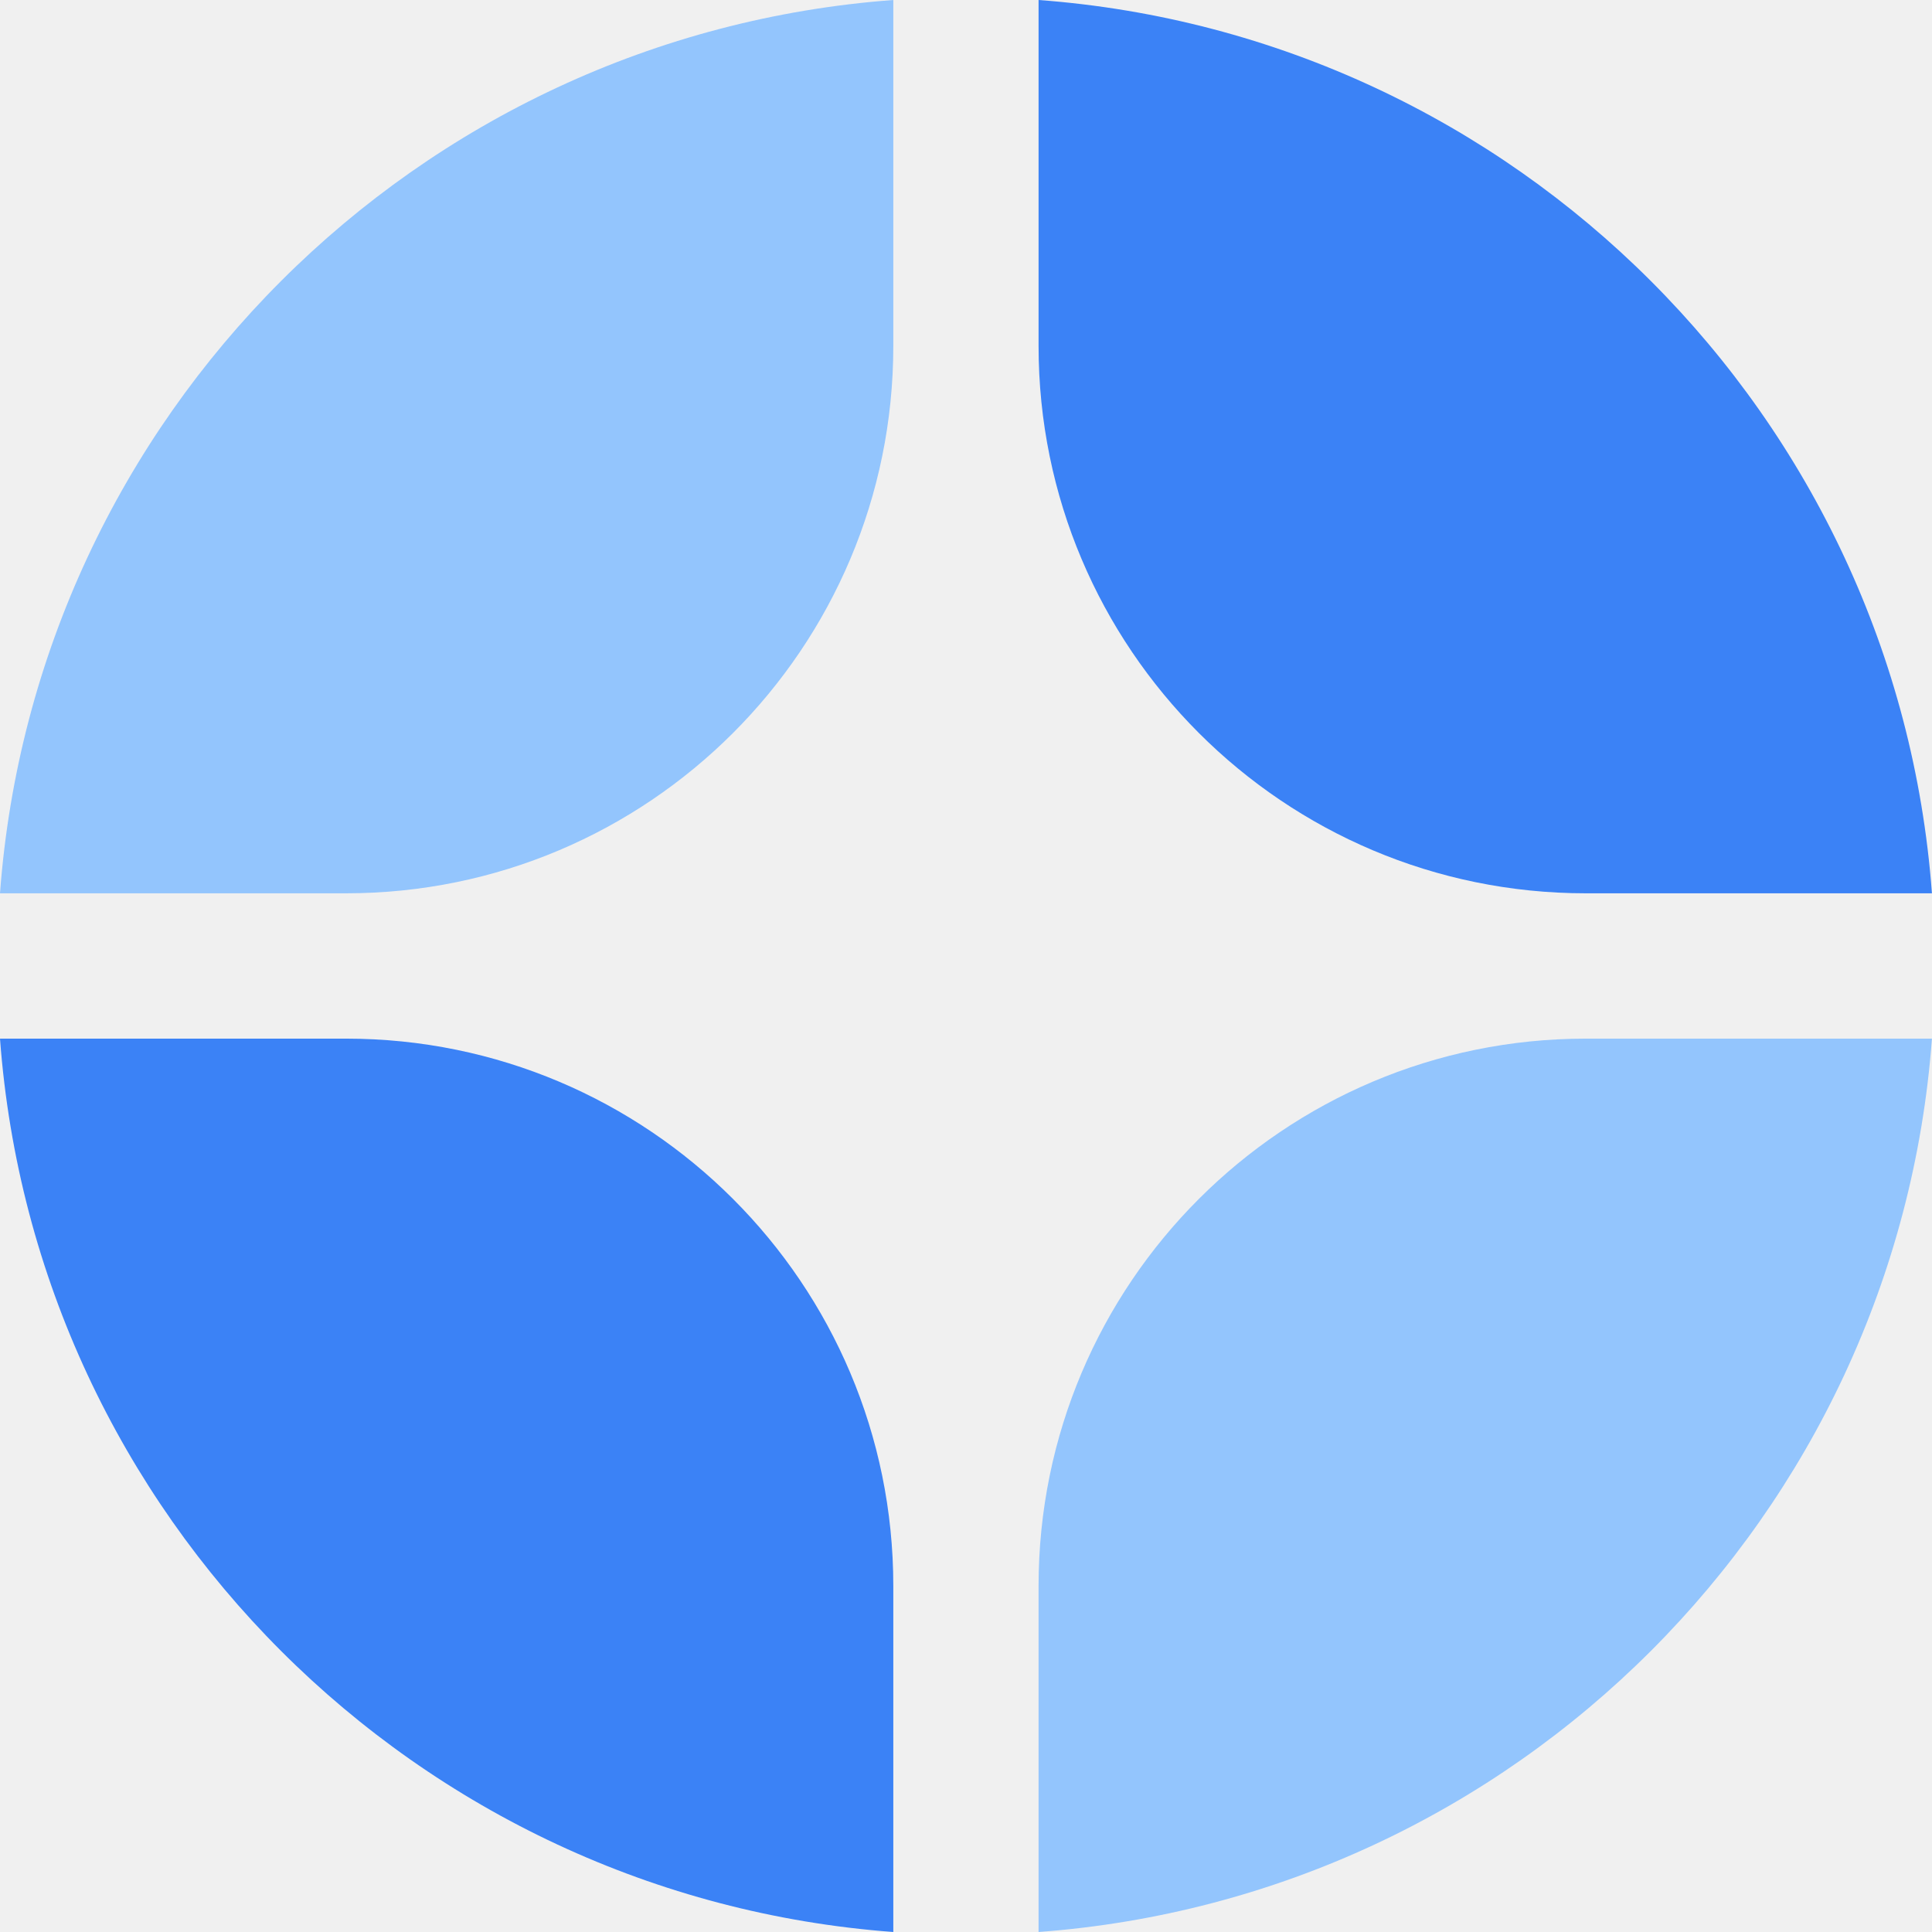
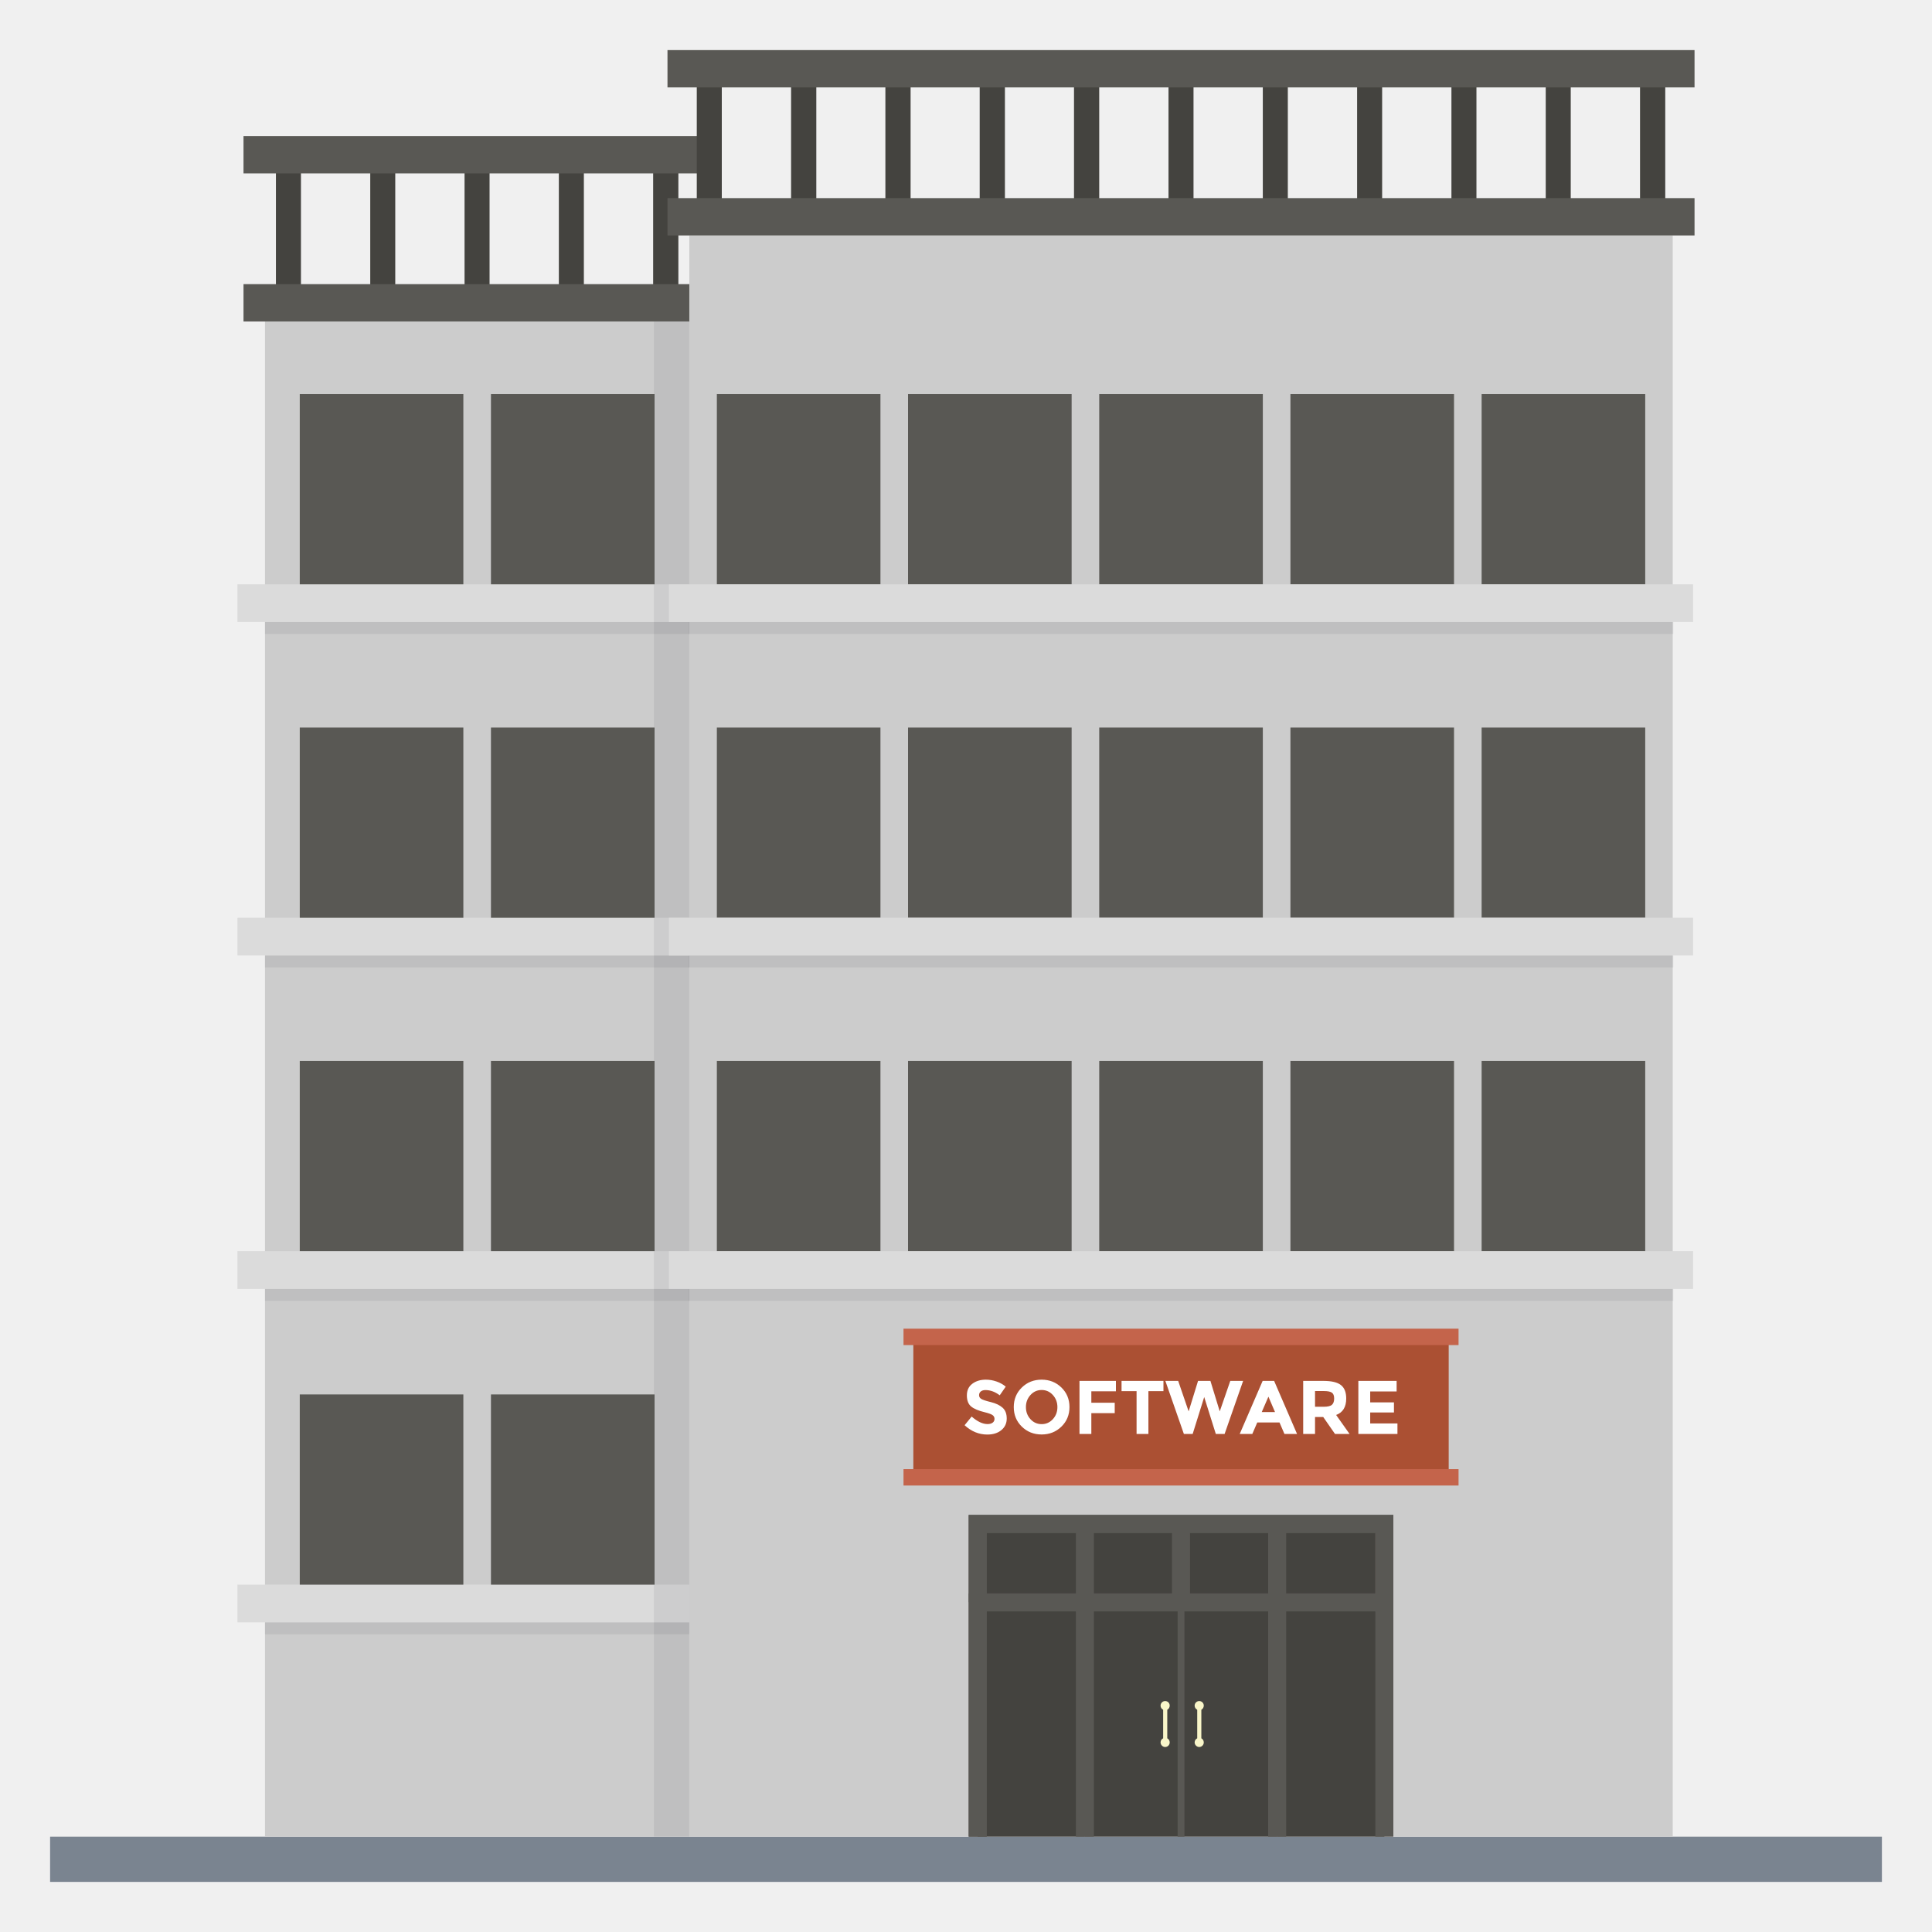
- <svg xmlns="http://www.w3.org/2000/svg" width="32" height="32" fill="none">
-   <path fill="#93C5FD" d="M31.999 17.203h-5.732a9.065 9.065 0 0 0-9.065 9.065V32c7.902-.586 14.21-6.895 14.797-14.797Z" />
-   <path fill="#3B82F6" d="M14.796 32v-5.732a9.065 9.065 0 0 0-9.065-9.065H0C.586 25.105 6.895 31.413 14.796 32ZM31.999 14.796C31.413 6.895 25.104.586 17.202 0v5.731a9.065 9.065 0 0 0 9.065 9.065H32Z" />
-   <path fill="#93C5FD" d="M14.796 0C6.895.586.586 6.895 0 14.796h5.731a9.065 9.065 0 0 0 9.065-9.065V0Z" />
+ <svg xmlns="http://www.w3.org/2000/svg" id="software-house" enable-background="new 0 0 135 135" viewBox="0 0 135 135">
+   <rect width="128" height="3.16" x="3.5" y="128.34" fill="#7a8490" />
+   <rect width="1.748" height="10.349" x="19.281" y="10.814" fill="#44433f" />
+   <rect width="1.748" height="10.349" x="39.05" y="10.814" fill="#44433f" />
+   <rect width="1.762" height="10.349" x="45.64" y="10.814" fill="#44433f" />
+   <rect width="1.748" height="10.349" x="25.871" y="10.814" fill="#44433f" />
+   <rect width="1.748" height="10.349" x="32.461" y="10.814" fill="#44433f" />
+   <rect width="32.653" height="2.608" x="17.015" y="19.855" fill="#595854" />
+   <rect width="32.653" height="2.608" x="17.015" y="9.511" fill="#595854" />
+   <rect width="29.65" height="105.877" x="18.517" y="22.463" fill="#ccc" />
+   <rect width="29.65" height=".836" x="18.517" y="113.362" fill="#2c2c34" opacity=".08" />
+   <rect width="29.65" height=".836" x="18.517" y="90.063" fill="#2c2c34" opacity=".08" />
+   <rect width="29.65" height=".836" x="18.517" y="66.763" fill="#2c2c34" opacity=".08" />
+   <rect width="29.65" height=".836" x="18.517" y="43.464" fill="#2c2c34" opacity=".08" />
+   <rect width="33.498" height="2.634" x="16.592" y="110.728" fill="#dbdbdb" />
+   <rect width="33.498" height="2.634" x="16.592" y="87.428" fill="#dbdbdb" />
+   <rect width="33.498" height="2.634" x="16.592" y="64.129" fill="#dbdbdb" />
+   <rect width="33.498" height="2.634" x="16.592" y="40.829" fill="#dbdbdb" />
+   <rect width="68.716" height="111.888" x="48.166" y="16.452" fill="#ccc" />
+   <rect width="37.409" height="9.814" x="63.82" y="93.415" fill="#ab5033" />
+   <path fill="#fff" d="M68.533 97.23c-.08.065-.119.152-.119.26 0 .108.048.194.146.257.097.063.322.139.674.225s.625.217.82.39c.194.173.292.426.292.759s-.125.602-.374.809c-.249.207-.577.31-.984.31-.587 0-1.116-.218-1.586-.652l.493-.605c.399.35.769.525 1.109.525.152 0 .271-.032.358-.098.087-.065.13-.154.13-.265s-.046-.2-.138-.265c-.092-.065-.274-.131-.546-.199-.431-.103-.747-.236-.947-.4-.2-.165-.3-.422-.3-.775 0-.352.126-.623.379-.814.253-.191.568-.287.947-.287.247 0 .495.042.742.127.248.085.463.205.647.361l-.419.605c-.322-.244-.654-.366-.997-.366C68.721 97.132 68.612 97.165 68.533 97.23zM74.168 99.686c-.375.366-.836.549-1.384.549s-1.009-.183-1.384-.549c-.375-.366-.562-.821-.562-1.366 0-.545.187-1.0.562-1.366.375-.366.836-.549 1.384-.549s1.009.183 1.384.549c.375.366.562.821.562 1.366C74.73 98.864 74.543 99.32 74.168 99.686zM73.887 98.323c0-.331-.106-.613-.318-.846-.212-.233-.473-.35-.782-.35-.31 0-.57.117-.782.35-.212.233-.318.515-.318.846 0 .33.106.612.318.843.212.232.473.347.782.347.309 0 .57-.116.782-.347C73.781 98.934 73.887 98.653 73.887 98.323zM77.976 96.49v.727h-1.718v.801h1.634v.727h-1.634v1.453h-.828v-3.707H77.976zM80.246 97.206v2.991h-.827v-2.991H78.369v-.716h2.928v.716H80.246zM83.057 98.622l.658-2.132h.864l.652 2.132.737-2.132h.897l-1.294 3.707h-.615l-.811-2.578-.806 2.578h-.615l-1.294-3.707h.896L83.057 98.622zM89.751 100.197l-.345-.801h-1.554l-.345.801h-.88l1.602-3.707h.801l1.602 3.707H89.751zM88.632 97.593l-.467 1.077h.928L88.632 97.593zM94.068 97.721c0 .594-.235.978-.705 1.151l.939 1.326h-1.018l-.822-1.183h-.573v1.183h-.828v-3.707h1.405c.576 0 .987.097 1.233.292C93.945 96.976 94.068 97.289 94.068 97.721zM93.071 98.161c.103-.092.154-.238.154-.438 0-.2-.053-.337-.159-.411-.106-.074-.292-.111-.557-.111h-.62v1.098h.604C92.776 98.299 92.968 98.253 93.071 98.161zM97.59 96.49v.737h-1.846v.764h1.66v.706h-1.66v.769h1.904v.732h-2.732v-3.707H97.59z" />
+   <rect width="38.784" height="1.145" x="63.133" y="92.843" fill="#c4644b" />
+   <rect width="38.784" height="1.145" x="63.133" y="102.657" fill="#c4644b" />
+   <g>
+     <rect width="1.762" height="10.349" x="61.867" y="4.804" fill="#44433f" />
+     <rect width="1.762" height="10.349" x="55.278" y="4.804" fill="#44433f" />
+     <rect width="1.762" height="10.349" x="75.047" y="4.804" fill="#44433f" />
+     <rect width="1.748" height="10.349" x="88.24" y="4.804" fill="#44433f" />
+     <rect width="1.748" height="10.349" x="108.009" y="4.804" fill="#44433f" />
+     <rect width="1.762" height="10.349" x="114.599" y="4.804" fill="#44433f" />
+     <rect width="1.748" height="10.349" x="94.83" y="4.804" fill="#44433f" />
+     <rect width="1.748" height="10.349" x="101.42" y="4.804" fill="#44433f" />
+     <rect width="1.762" height="10.349" x="68.457" y="4.804" fill="#44433f" />
+     <rect width="1.748" height="10.349" x="48.688" y="4.804" fill="#44433f" />
+     <rect width="1.748" height="10.349" x="81.65" y="4.804" fill="#44433f" />
+     <rect width="71.766" height="2.608" x="46.641" y="13.844" fill="#595854" />
+     <rect width="71.766" height="2.608" x="46.641" y="3.5" fill="#595854" />
+   </g>
+   <g>
+     <rect width="11.431" height="13.291" x="20.946" y="97.437" fill="#595854" />
+     <rect width="11.431" height="13.291" x="34.306" y="97.437" fill="#595854" />
+   </g>
+   <g>
+     <rect width="11.431" height="13.291" x="20.946" y="74.138" fill="#595854" />
+     <rect width="11.431" height="13.291" x="34.306" y="74.138" fill="#595854" />
+   </g>
+   <g>
+     <rect width="11.431" height="13.291" x="20.946" y="50.838" fill="#595854" />
+     <rect width="11.431" height="13.291" x="34.306" y="50.838" fill="#595854" />
+   </g>
+   <g>
+     <rect width="11.431" height="13.291" x="20.946" y="27.539" fill="#595854" />
+     <rect width="11.431" height="13.291" x="34.306" y="27.539" fill="#595854" />
+   </g>
+   <rect width="2.473" height="105.877" x="45.693" y="22.463" fill="#2c2c34" opacity=".08" />
+   <g>
+     <rect width="11.431" height="13.291" x="50.091" y="27.539" fill="#595854" />
+     <rect width="11.431" height="13.291" x="63.45" y="27.539" fill="#595854" />
+     <rect width="11.431" height="13.291" x="76.81" y="27.539" fill="#595854" />
+     <rect width="11.431" height="13.291" x="90.17" y="27.539" fill="#595854" />
+     <rect width="11.431" height="13.291" x="103.53" y="27.539" fill="#595854" />
+   </g>
+   <g>
+     <rect width="11.431" height="13.291" x="50.091" y="50.838" fill="#595854" />
+     <rect width="11.431" height="13.291" x="63.45" y="50.838" fill="#595854" />
+     <rect width="11.431" height="13.291" x="76.81" y="50.838" fill="#595854" />
+     <rect width="11.431" height="13.291" x="90.17" y="50.838" fill="#595854" />
+     <rect width="11.431" height="13.291" x="103.53" y="50.838" fill="#595854" />
+   </g>
+   <g>
+     <rect width="11.431" height="13.291" x="50.091" y="74.138" fill="#595854" />
+     <rect width="11.431" height="13.291" x="63.45" y="74.138" fill="#595854" />
+     <rect width="11.431" height="13.291" x="76.81" y="74.138" fill="#595854" />
+     <rect width="11.431" height="13.291" x="90.17" y="74.138" fill="#595854" />
+     <rect width="11.431" height="13.291" x="103.53" y="74.138" fill="#595854" />
+   </g>
+   <g>
+     <rect width="7.49" height="5.484" x="89.243" y="106.486" fill="#44433f" />
+     <rect width="7.49" height="5.484" x="68.316" y="106.486" fill="#44433f" />
+     <rect width="13.437" height="5.484" x="75.806" y="106.486" fill="#44433f" />
+     <rect width="7.49" height="16.369" x="89.243" y="111.97" fill="#44433f" />
+     <rect width="13.437" height="16.369" x="75.806" y="111.97" fill="#44433f" />
+     <rect width="7.49" height="16.369" x="68.316" y="111.97" fill="#44433f" />
+     <rect width="1.258" height="16.369" x="67.687" y="111.97" fill="#595854" />
+     <rect width=".477" height="16.369" x="82.286" y="111.97" fill="#595854" />
+     <polygon fill="#595854" points="97.362 128.34 96.104 128.34 96.104 112.6 68.945 112.6 68.945 128.34 67.687 128.34 67.687 111.341 97.362 111.341" />
+     <polygon fill="#595854" points="97.362 111.97 96.104 111.97 96.104 107.116 68.945 107.116 68.945 111.97 67.687 111.97 67.687 105.857 97.362 105.857" />
+     <rect width="1.258" height="16.369" x="75.177" y="111.97" fill="#595854" />
+     <rect width="1.258" height="16.369" x="88.614" y="111.97" fill="#595854" />
+     <rect width="1.258" height="5.484" x="81.895" y="106.486" fill="#595854" />
+     <rect width="1.258" height="5.484" x="88.614" y="106.486" fill="#595854" />
+     <polygon fill="#595854" points="67.687 111.97 68.945 111.97 68.945 107.116 96.104 107.116 96.104 111.97 97.362 111.97 97.362 105.857 67.687 105.857" />
+     <rect width="1.258" height="5.484" x="75.177" y="106.486" fill="#595854" />
+     <g>
+       <path fill="#f9f6c9" d="M84.115 121.755c0 .17-.14.319-.319.319-.17 0-.319-.15-.319-.319 0-.13.07-.24.18-.289v-1.995c-.11-.06-.18-.16-.18-.289 0-.18.15-.32.319-.32.18 0 .319.14.319.32 0 .13-.07.229-.17.289v1.995C84.045 121.515 84.115 121.625 84.115 121.755zM81.734 121.755c0 .17-.14.319-.319.319-.17 0-.319-.15-.319-.319 0-.13.07-.24.18-.289v-1.995c-.11-.06-.18-.16-.18-.289 0-.18.15-.32.319-.32.18 0 .319.14.319.32 0 .13-.07.229-.17.289v1.995C81.664 121.515 81.734 121.625 81.734 121.755z" />
+     </g>
+   </g>
+   <rect width="68.803" height=".836" x="48.123" y="43.464" fill="#2c2c34" opacity=".08" />
+   <rect width="68.803" height=".836" x="48.123" y="66.763" fill="#2c2c34" opacity=".08" />
+   <rect width="68.803" height=".836" x="48.123" y="90.063" fill="#2c2c34" opacity=".08" />
+   <rect width="71.563" height="2.634" x="46.743" y="40.829" fill="#dbdbdb" />
+   <rect width="71.563" height="2.634" x="46.743" y="64.129" fill="#dbdbdb" />
+   <rect width="71.563" height="2.634" x="46.743" y="87.428" fill="#dbdbdb" />
</svg>
